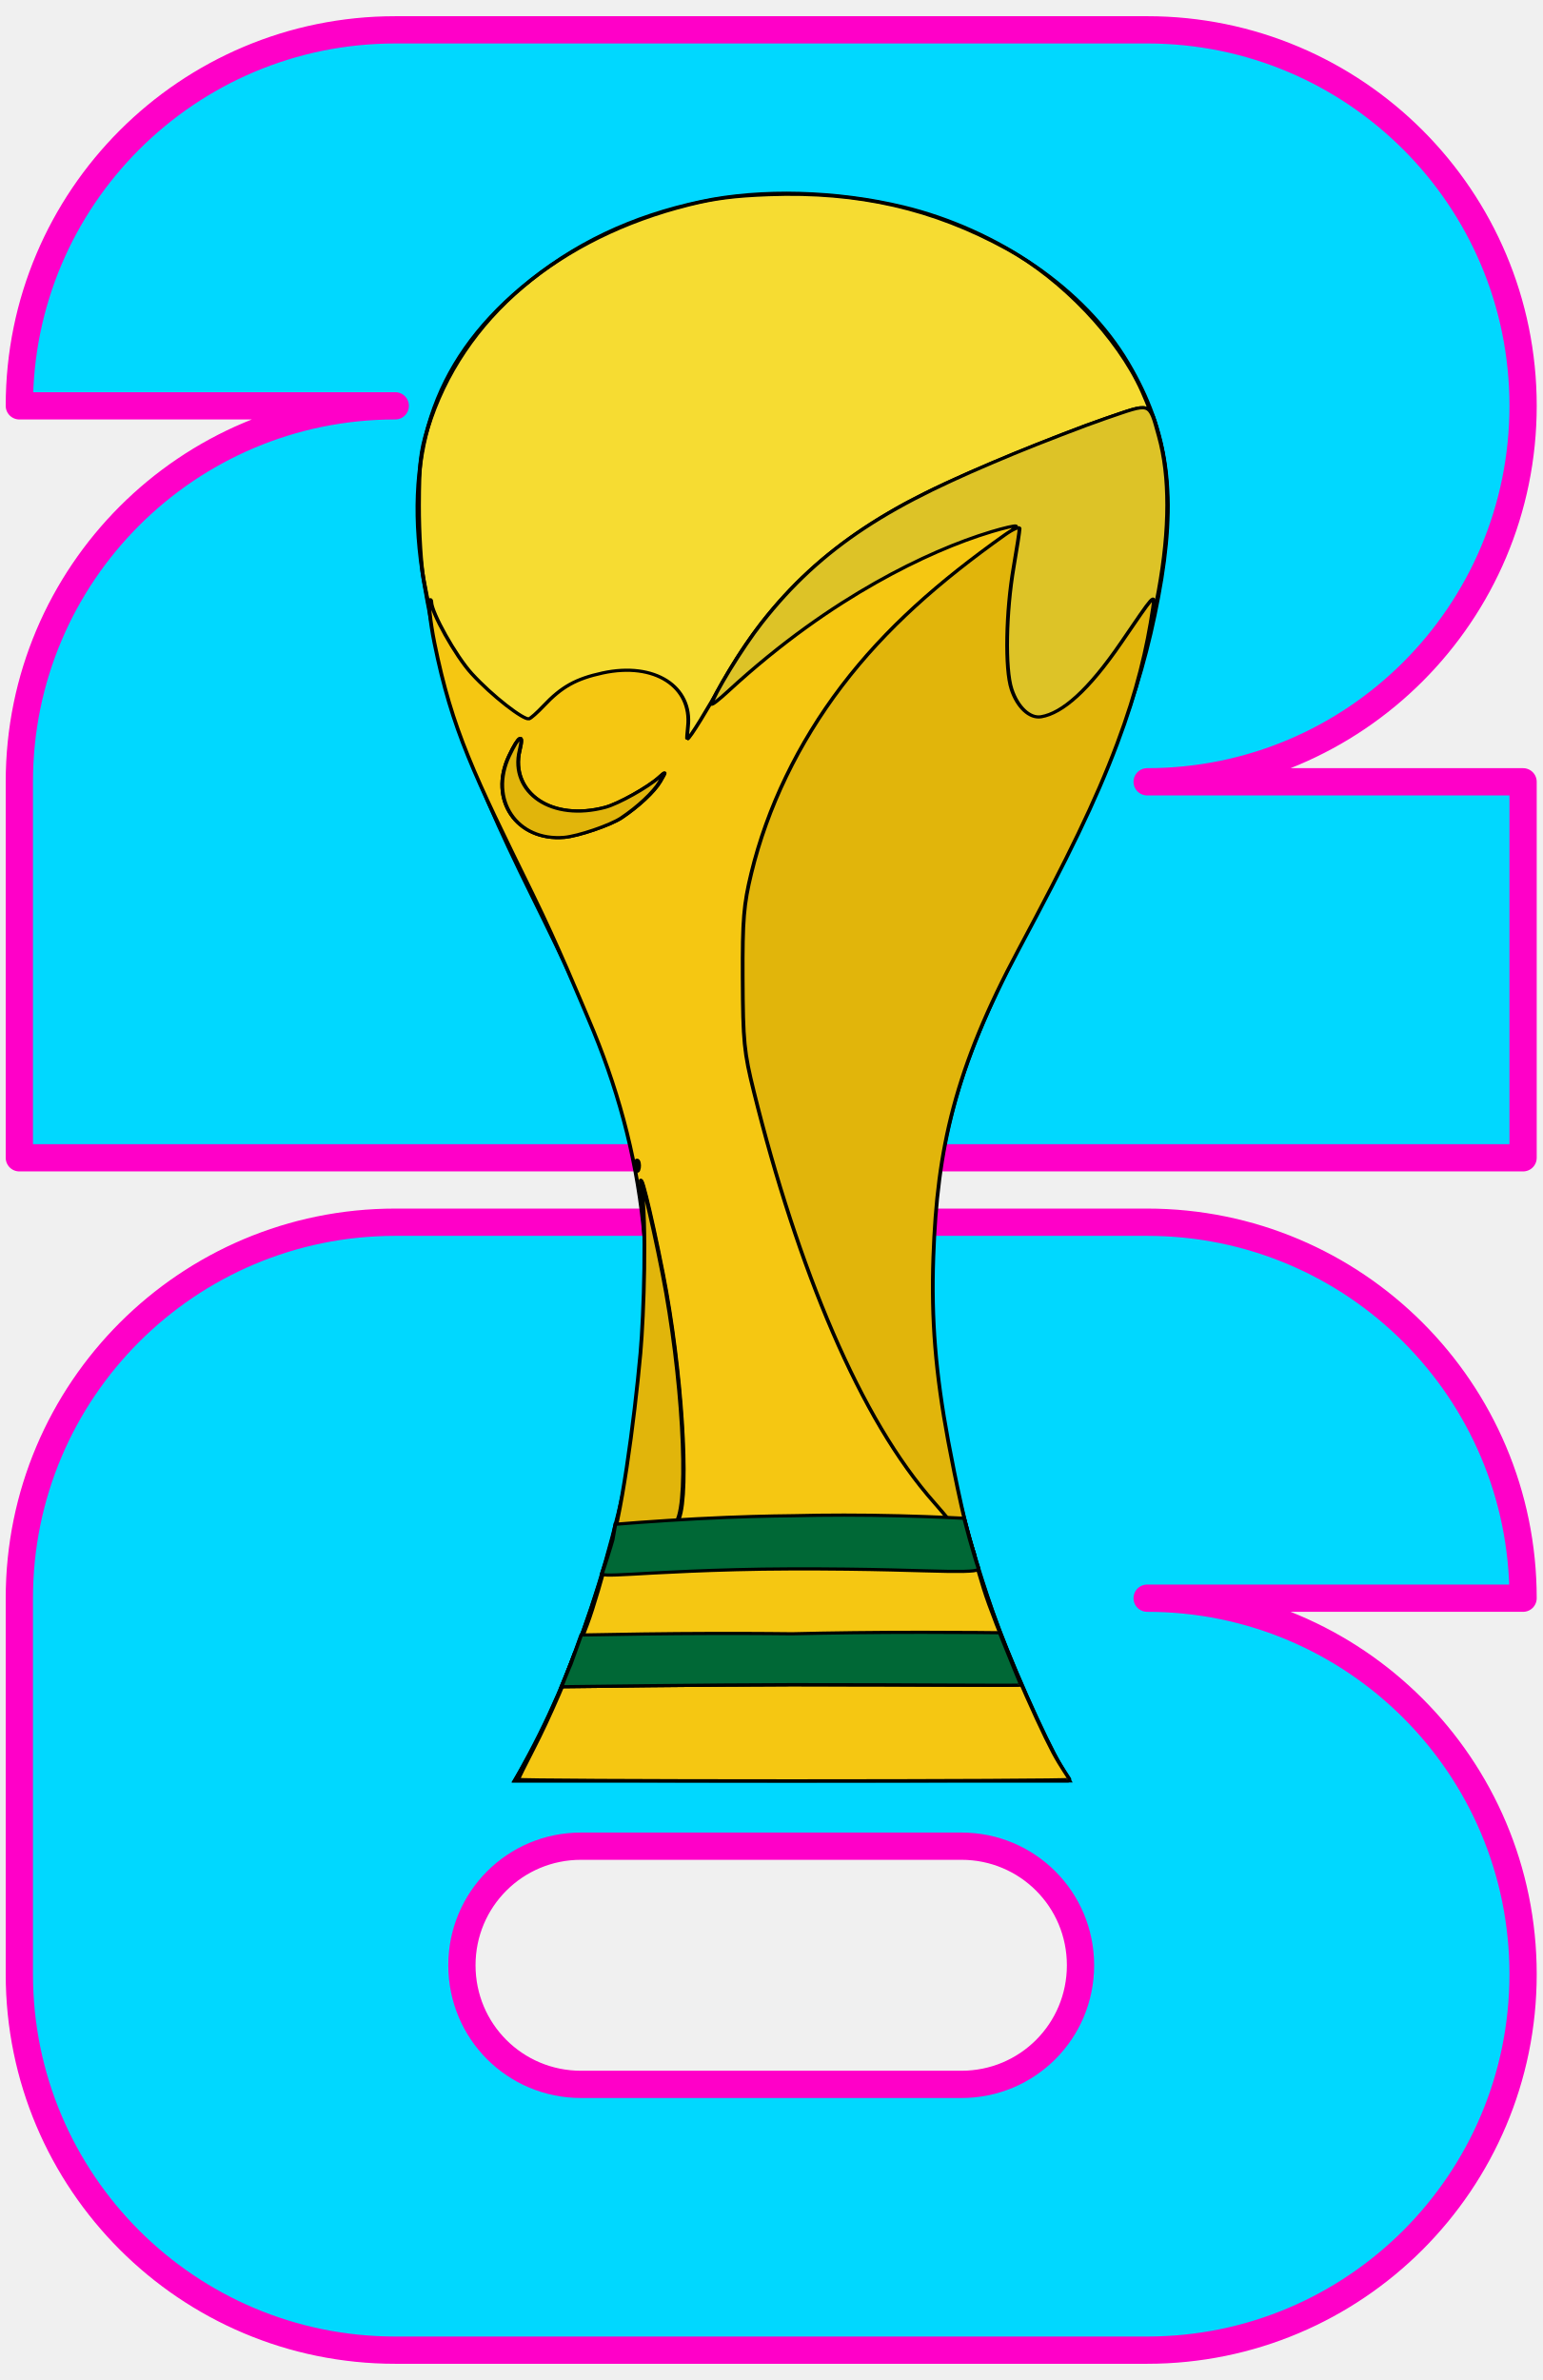
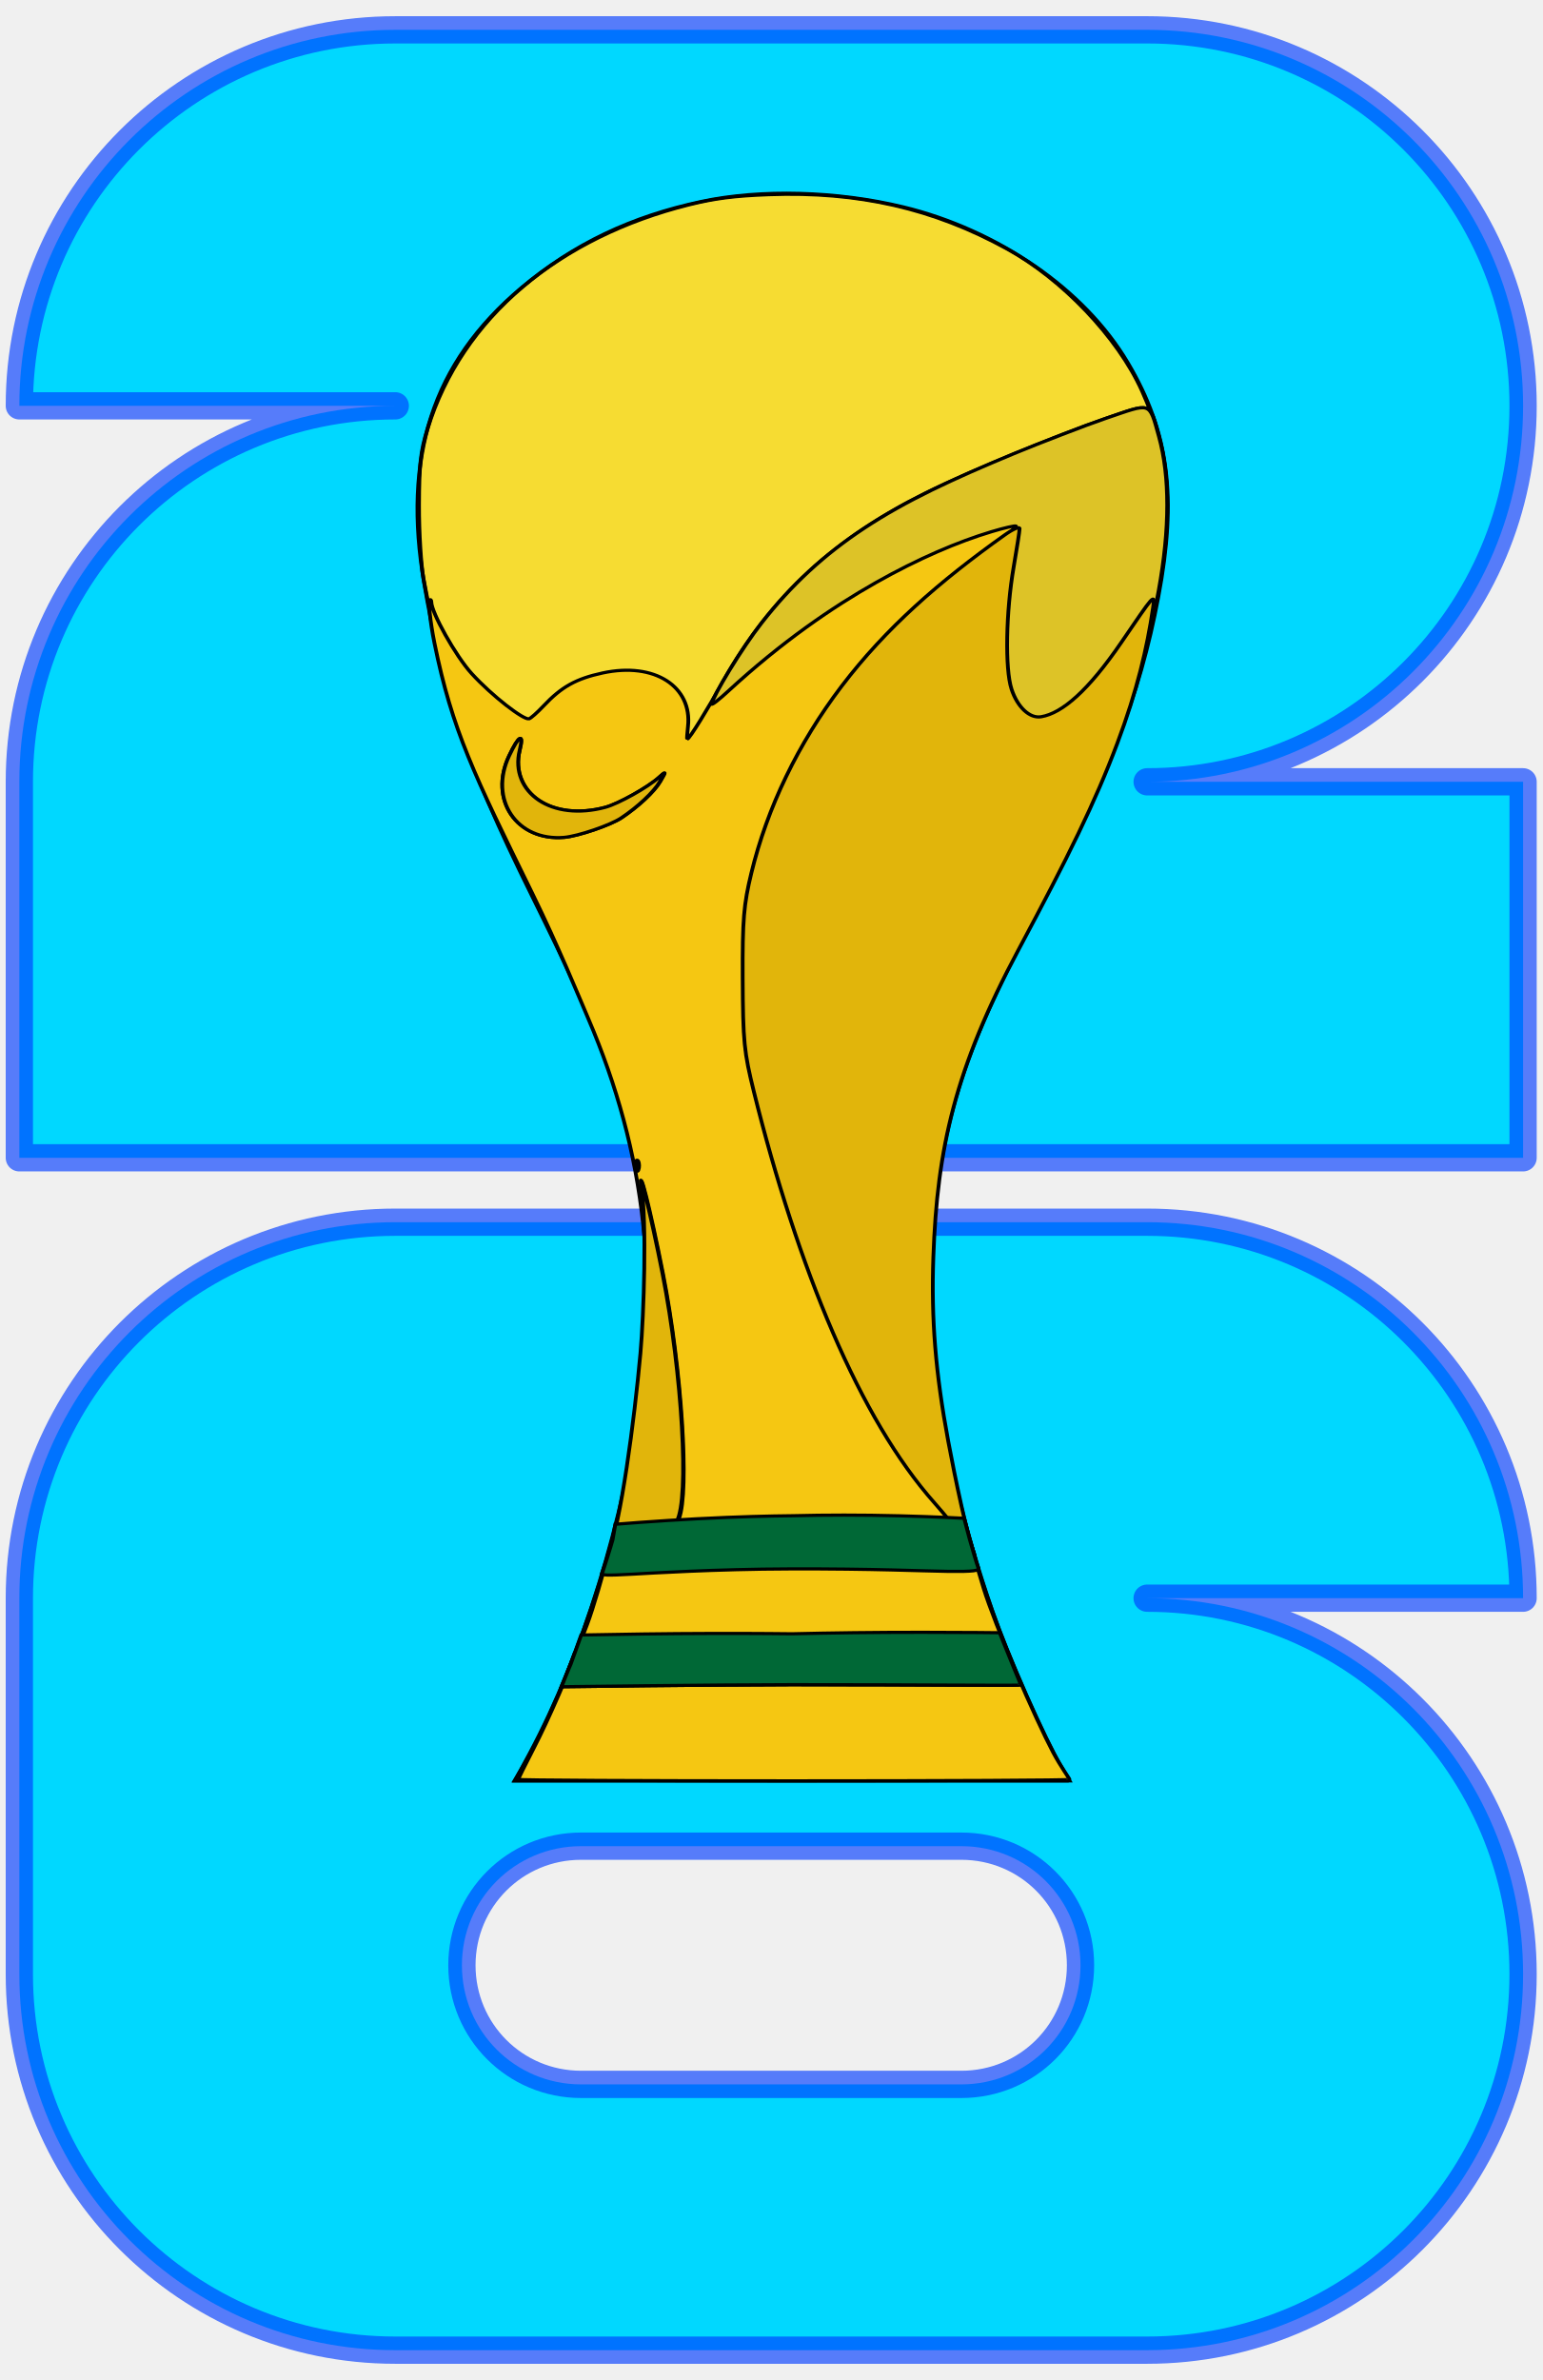
<svg xmlns="http://www.w3.org/2000/svg" version="1.1" id="svg606" width="454.573" height="701.333" viewBox="0 0 454.573 701.333">
  <defs id="defs610">
    <clipPath clipPathUnits="userSpaceOnUse" id="clipPath622">
      <path d="M 0,295.739 H 228.526 V 0 H 0 Z" id="path620" />
    </clipPath>
  </defs>
  <g id="g614" transform="matrix(2.649249,0,0,-2.649249,-71.18339,735.8807)">
    <g id="g616" style="display:inline;stroke-width:1;stroke-dasharray:none">
      <g id="g618" clip-path="url(#clipPath622)" style="display:inline;stroke-width:1;stroke-dasharray:none">
        <g id="g624" transform="translate(156.8791,144.2182)" style="stroke:#ffffff;stroke-width:1;stroke-dasharray:none;stroke-opacity:1">
-           <path id="path626" style="fill:#00d8ff;fill-opacity:1;fill-rule:nonzero;stroke:#ff00c8;stroke-width:3.033;stroke-linecap:round;stroke-linejoin:round;stroke-dasharray:none;stroke-opacity:1;paint-order:fill markers stroke" d="m -86.037,130.232 c -23.099,0 -41.821,-18.724 -41.821,-41.821 h 41.821 c -23.099,0 -41.821,-18.723 -41.821,-41.821 V 4.769 H 39.424 V 46.591 H -2.396 c 23.098,0 41.821,18.724 41.821,41.821 0,23.097 -18.723,41.821 -41.821,41.821 z m 0,-132.628 c -23.099,0 -41.821,-18.723 -41.821,-41.82 v -41.821 c 0,-23.098 18.723,-41.821 41.821,-41.821 h 83.64 c 23.098,0 41.821,18.724 41.821,41.821 0,23.097 -18.723,41.821 -41.821,41.821 H 39.424 c 0,23.097 -18.723,41.82 -41.821,41.82 z m 20.66,-69.404 h 42.32 c 7.339,0 13.248,-5.908 13.248,-13.248 0,-7.339 -5.908,-13.248 -13.248,-13.248 h -42.32 c -7.339,0 -13.248,5.908 -13.248,13.248 0,7.339 5.909,13.248 13.248,13.248 z" />
+           <path id="path626" style="fill:#00d8ff;fill-opacity:1;fill-rule:nonzero;stroke:#003bff;stroke-width:3.033;stroke-linecap:round;stroke-linejoin:round;stroke-dasharray:none;stroke-opacity:0.642;paint-order:fill markers stroke" d="m -86.037,130.232 c -23.099,0 -41.821,-18.724 -41.821,-41.821 h 41.821 c -23.099,0 -41.821,-18.723 -41.821,-41.821 V 4.769 H 39.424 V 46.591 H -2.396 c 23.098,0 41.821,18.724 41.821,41.821 0,23.097 -18.723,41.821 -41.821,41.821 z m 0,-132.628 c -23.099,0 -41.821,-18.723 -41.821,-41.82 v -41.821 c 0,-23.098 18.723,-41.821 41.821,-41.821 h 83.64 c 23.098,0 41.821,18.724 41.821,41.821 0,23.097 -18.723,41.821 -41.821,41.821 H 39.424 c 0,23.097 -18.723,41.82 -41.821,41.82 z m 20.66,-69.404 h 42.32 c 7.339,0 13.248,-5.908 13.248,-13.248 0,-7.339 -5.908,-13.248 -13.248,-13.248 h -42.32 c -7.339,0 -13.248,5.908 -13.248,13.248 0,7.339 5.909,13.248 13.248,13.248 z" />
        </g>
      </g>
    </g>
    <g id="g1" transform="matrix(0.3908791,0,0,-0.3633258,79.7612,225.2189)" style="stroke:#000000;stroke-opacity:1">
      <g id="g100501" transform="matrix(1.067188,0,0,0.9736831,-17.6902,-86.27694)" style="stroke:#000000;stroke-opacity:1">
        <path style="display:none;fill:#f6e79c;stroke:#000000;stroke-opacity:1" d="m 27.322,498.749 c 0.295,-0.688 2.539,-5.754 4.974,-11.341 13.338,-30.606 22.644,-66.633 27.524,-103.737 1.155,-8.786 1.605,-24.517 1.446,-39.828 C 61.106,328.507 60.34,313.716 59.021,306.273 56.76,293.502 54.264,282.896 50.163,270.331 45.896,257.259 40.486,243.721 31.784,222.984 25.485,207.975 19.674,193.165 17.544,186.923 8.297,159.815 2.765,132.352 1.037,108.011 -0.37,88.193 1.761,74.697 9.516,57.798 18.595,38.015 33.425,22.845 51.325,12.962 69.176,3.105 90.02,-1.501 111.134,0.949 c 21.835,2.534 41.533,11.069 56.671,23.945 15.299,13.013 26.308,30.776 31.55,52.206 1.768,7.227 1.976,10.635 1.59,25.829 -0.315,12.428 -1.158,22.481 -3.11,33.172 -1.945,10.656 -5.019,22.072 -9.773,36.766 -2.241,6.928 -6.466,18.011 -11.75,30.904 -5.122,12.499 -11.371,27.017 -16.831,39.465 -10.818,24.663 -16.875,47.515 -19.878,73.628 -0.898,7.812 -1.054,21.06 -0.628,34.718 0.427,13.666 1.433,27.667 2.852,36.739 2.594,16.58 6.314,33.915 10.821,50.325 4.534,16.511 9.763,31.738 15.538,45.18 3.266,7.602 6.181,14.237 6.481,14.925 0.433,0.995 -14.673,1.251 -73.669,1.251 -58.99,0 -74.104,-0.256 -73.678,-1.251" id="path100507" />
        <path style="display:inline;fill:#f6dc32;fill-opacity:1;stroke:#000000;stroke-opacity:1" d="m 30.97,491.509 c 7.169,-15.809 13.391,-33.796 18.551,-53.538 5.1,-19.513 8.977,-40.101 11.172,-58.905 2.204,-18.879 1.833,-51.861 -0.717,-68.677 -1.957,-12.908 -4.49,-24.302 -8.836,-37.943 -4.521,-14.192 -10.329,-28.868 -19.468,-50.651 C 22.495,199.919 16.712,184.211 12.345,168.997 8.053,154.04 5.337,140.164 2.879,123.273 0.055,103.866 0.528,86.484 4.744,71.112 8.977,55.678 16.932,42.34 28.903,30.473 42.824,16.672 58.265,8.075 76.777,3.421 92.717,-0.586 112.973,0.075 130.68,5.126 c 12.431,3.546 24.583,10.048 34.939,18.455 10.426,8.465 19.116,18.924 24.967,30.615 10.91,21.798 13.104,42.213 8.098,73.532 -2.492,15.592 -5.782,29.736 -11.337,46.331 -6.051,18.079 -12.949,34.172 -25.192,62.322 -6.602,15.181 -11.057,26.815 -14.314,37.461 -3.248,10.615 -5.332,20.338 -7.158,32.038 -3.104,19.888 -3.514,41.834 -1.203,65.604 2.302,23.678 7.333,49.324 15.046,75.4 2.007,6.786 5.472,16.834 9.059,26.373 3.562,9.472 7.075,17.987 9.065,21.98 0.794,1.593 2.382,4.764 2.382,4.764 -24.662,0 -73.971,0 -73.971,0 -24.662,0 -73.971,0 -73.971,0 1.297,-2.821 2.587,-5.642 3.879,-8.491 z" id="path100506" />
        <path style="fill:#f6dc34;fill-opacity:0;stroke:#000000;stroke-opacity:1" d="m 29.432,495.116 c 3.716,-7.388 8.301,-18.969 12.711,-32.262 4.419,-13.318 8.491,-27.838 11.301,-40.424 7.418,-33.213 10.048,-60.211 8.848,-86.689 -0.832,-18.364 -2.617,-32.99 -6.922,-49.595 C 50.946,269.081 44.378,251.624 33.722,226.229 23.66,202.248 17.734,186.532 13.174,170.956 8.716,155.729 5.878,141.533 2.756,122.292 2.061,118.009 1.501,107.474 1.524,98.962 1.559,86.059 1.933,82.007 3.809,74.841 8.354,57.483 17.061,42.373 29.093,30.357 41.035,18.431 56.314,9.512 73.6,4.443 80.341,2.466 85.683,1.658 94.773,1.265 c 24.044,-1.04 43.936,4.383 63.606,17.092 14.642,9.46 29.515,27.769 35.965,44.653 7.364,19.279 8.51,36.351 4.321,63.472 -2.198,14.23 -5.282,27.757 -10.122,42.882 -5.024,15.702 -11.288,31.305 -20.801,53.146 -7.892,18.119 -12.335,28.897 -15.423,37.191 -3.014,8.096 -4.664,13.671 -6.619,21.123 -6.308,24.044 -7.538,34.693 -7.492,62.024 0.025,14.691 0.589,28.2 1.441,34.502 4.377,32.367 11.15,61.19 22.125,91.425 3.606,9.935 7.457,19.593 8.726,22.173 1.231,2.501 2.557,5.567 2.938,6.8 0.232,0.753 0.696,2.253 0.696,2.253 -24.533,0 -73.584,0 -73.584,0 -24.533,0 -73.584,0 -73.584,0 0.823,-1.624 1.644,-3.25 2.466,-4.884 z" id="path100505" />
        <path style="fill:#f5c712;fill-opacity:1;stroke:#000000;stroke-opacity:1" d="m 28,499.545 c -5e-6,-0.25 1.858,-4.634 4.117,-9.812 3.979,-9.12 9.02,-22.629 14.258,-38.986 1.54,-4.811 4.079,-14.981 6.56,-26.11 2.459,-11.029 4.77,-22.585 5.768,-29.072 3.814,-24.816 4.649,-48.216 2.598,-70.572 C 59.239,302.525 54.308,281.366 46.667,260.344 44.25,253.695 38.712,237.727 31.762,221.018 23.782,201.834 18.663,189.608 14.613,177.841 10.659,166.355 8.017,156.053 5.624,142.155 4.442,135.293 3.999,129.113 4.287,128.77 c 0.288,-0.343 0.524,-0.087 0.522,0.568 -0.006,3.211 6.427,16.917 10.768,22.518 5.465,7.051 13.848,14.645 15.283,14.21 0.475,-0.144 2.214,-1.973 3.866,-4.04 4.808,-6.014 8.623,-8.54 15.747,-10.364 13.941,-3.569 23.957,4.344 22.779,16.822 -0.209,2.21 -0.306,4.017 -0.218,4 0.638,-0.12 5.579,-9.676 9.611,-18.209 12.751,-26.982 30.189,-45.253 53.676,-59.046 6.901,-4.053 15.695,-8.523 24.365,-12.723 8.317,-4.029 17.628,-8.35 23.826,-10.832 12.43,-4.978 11.691,-5.609 14.335,5.643 2.956,12.577 2.941,28.961 -0.072,48.482 -2.249,14.568 -5.332,28.194 -10.17,43.369 -5.023,15.756 -11.29,31.362 -20.864,53.343 -7.892,18.119 -12.335,28.897 -15.423,37.191 -3.014,8.096 -4.664,13.671 -6.619,21.123 -6.378,24.312 -7.556,34.638 -7.479,62.585 0.04,14.54 0.61,28.514 1.385,33.935 3.242,22.689 6.385,38.647 12.547,62.312 1.332,5.117 4.785,15.558 8.544,25.972 3.782,10.478 7.658,20.347 9.976,25.498 1.954,4.343 4.339,8.185 4.339,8.43 -1.1e-4,0.245 -33.862,0.445 -74.012,0.445 -40.15,0 -73,-0.205 -73,-0.455 h 4e-5" id="path100504" />
        <path style="fill:#ddc327;fill-opacity:1;stroke:#000000;stroke-opacity:1" d="m 39.909,470.069 c -0.001,-0.184 0.703,-2.533 1.561,-5.245 0.52,-1.644 1.559,-4.952 1.559,-4.952 10.687,-0.314 22.966,-0.649 36.085,-0.846 12.041,-0.181 21.677,-0.181 21.677,-0.181 11.03,-0.016 22.703,0.086 36.136,0.365 12.042,0.25 21.668,0.552 21.668,0.552 0.449,1.336 1.345,3.993 1.345,3.993 0.754,2.232 1.54,4.516 1.811,5.28 0.37,1.042 -12.178,0.685 -60.701,0.721 -33.648,0.025 -61.14,0.497 -61.141,0.313 z m 11.68,-38.943 c -0.003,-0.256 1.083,-5.11 2.409,-10.866 3.303,-14.332 6.68,-37.206 7.99,-53.733 0.998,-12.596 0.458,-39.445 -1.031,-52.547 -0.972,-8.554 2.158,5.766 5.627,26.55 2.495,14.946 4.272,32.076 5.07,46.552 0.799,14.483 0.61,26.137 -0.798,30.47 -0.243,0.747 0.781,1.079 5.881,1.056 5.1,-0.023 14.282,-0.51 30.364,-0.366 20.258,0.182 36.812,1.326 36.811,0.952 -7.2e-4,-0.373 -2.26,-3.584 -5.025,-7.171 -9.528,-12.363 -18.486,-30.446 -26.693,-52.9 -8.134,-22.254 -15.447,-48.62 -21.192,-75.887 -2.607,-12.376 -2.904,-15.647 -2.979,-35.607 -0.07,-18.448 0.277,-23.184 2.307,-33.027 4.148,-20.11 12.397,-40.318 23.767,-58.166 11.466,-17.999 25.455,-32.706 41.562,-45.987 3.001,-2.475 5.274,-4.736 5.056,-4.971 -0.218,-0.235 -3.168,0.571 -6.562,1.775 -8.81,3.124 -19.442,8.411 -30.873,16.047 -11.471,7.662 -24.89,18.435 -39.373,34.154 -2.394,2.598 -4.347,4.426 -4.343,3.963 0.007,-0.873 2.062,-5.423 4.75,-10.618 2.741,-5.296 5.957,-10.921 8.54,-14.818 7.984,-12.045 16.741,-21.573 27.492,-29.913 11.04,-8.564 23.311,-15.29 39.758,-23.338 6.353,-3.109 19.581,-9.123 24.409,-11.057 12.43,-4.978 11.691,-5.609 14.335,5.643 2.956,12.577 2.941,28.961 -0.072,48.482 -2.249,14.568 -5.332,28.194 -10.17,43.369 -5.023,15.756 -11.29,31.362 -20.864,53.343 -7.892,18.119 -12.335,28.897 -15.423,37.191 -3.014,8.096 -4.664,13.671 -6.619,21.123 -6.308,24.044 -7.538,34.693 -7.492,62.024 0.025,14.691 0.589,28.2 1.441,34.502 2.035,15.05 5.928,36.213 8.288,45.059 1.109,4.159 2.016,7.842 2.016,8.23 5.2e-4,0.387 -22.133,-1.059 -49.213,-0.968 -13.775,0.046 -25.606,0.495 -34.741,0.9 -8.902,0.395 -14.41,0.685 -14.412,0.557 z m 7.916,-124.429 c -0.012,-1.488 0.212,-2.153 0.497,-1.476 0.285,0.677 0.294,1.897 0.021,2.709 -0.273,0.812 -0.506,0.257 -0.518,-1.233 z M 40.281,203.334 C 27.615,204.604 20.01,191.49 25.575,177.676 c 2.664,-6.613 3.951,-7.243 2.805,-1.734 -1.381,6.639 0.849,12.37 5.145,15.744 4.322,3.395 10.695,4.41 17.711,2.2 3.515,-1.107 11.429,-6.318 14.363,-9.425 1.917,-2.031 1.872,-1.926 0.263,1.349 -1.579,3.215 -5.932,7.955 -10.337,11.409 -2.889,2.266 -11.512,5.74 -15.244,6.115 z" id="path100503" />
        <path style="fill:#e1b50b;fill-opacity:1;stroke:#000000;stroke-width:0.999;stroke-opacity:1" d="m 40.421,468.054 c 0.371,-1.279 1.06,-3.443 1.507,-4.736 0.274,-0.793 0.822,-2.384 0.822,-2.384 10.693,-0.3 22.989,-0.621 36.115,-0.811 12.05,-0.174 21.694,-0.176 21.694,-0.176 11.038,-0.017 22.722,0.079 36.164,0.344 12.051,0.237 21.686,0.525 21.686,0.525 0.536,1.432 1.607,4.278 1.607,4.278 0.884,2.343 1.606,4.469 1.606,4.744 5e-5,0.275 -27.425,-0.11 -60.958,-0.08 -20.327,0.018 -60.929,0.651 -60.929,0.651 -6.6e-5,2.2e-4 0.685,-2.353 0.685,-2.353 z m 11.554,-39.489 c 1.642,-4.737 3.386,-15.118 4.933,-27.135 1.54,-11.967 2.872,-25.476 3.668,-35.902 0.934,-12.237 1.69,-41.129 0.278,-52.071 -1.131,-8.76 2.523,8.543 5.612,27.093 2.637,15.837 4.431,33.515 5.145,48.114 0.715,14.611 0.345,25.976 -1.315,29.644 -0.474,1.047 -0.67,4.67 3.752,7.856 4.539,3.27 13.389,5.853 31.618,5.933 10.288,0.045 20.458,-2.498 27.721,-5.142 7.315,-2.663 11.877,-5.506 11.198,-6.434 -0.154,-0.211 -2.529,-3.841 -5.625,-7.957 -9.901,-13.165 -18.921,-31.285 -27.082,-53.575 -8.102,-22.129 -15.273,-48.179 -21.065,-75.739 -2.6,-12.372 -2.896,-15.643 -2.972,-35.603 -0.07,-18.447 0.276,-23.185 2.301,-33.029 4.229,-20.564 12.474,-40.803 24.085,-58.8 11.791,-18.276 26.135,-33.007 43.442,-47.512 2.228,-1.867 4.022,-2.79 4.018,-2.031 -0.004,0.754 -0.713,6.19 -1.576,12.049 -2.059,13.98 -2.353,32.038 -0.573,38.408 1.585,5.673 4.842,9.304 7.901,8.692 5.635,-1.127 12.6,-8.243 21.391,-23.399 8.775,-15.129 9.079,-15.873 8.43,-10.712 -1.56,12.407 -4.178,25.752 -9.548,42.583 -5.815,18.23 -13.106,35.707 -26.307,64.782 -8.484,18.687 -13.894,34.294 -17.333,49.516 -3.429,15.179 -4.866,29.855 -5.384,47.15 -0.587,19.576 0.588,36.439 3.978,57.919 1.846,11.695 5.165,30.275 6.863,35.138 0.374,1.071 -0.763,1.313 -10.347,1 -4.491,-0.146 -21.477,-0.934 -38.661,-0.869 -23.285,0.088 -35.572,1.073 -41.965,1.226 -6.394,0.153 -6.903,-0.267 -6.583,-1.192 z m 7.346,-122.455 c 0.038,-1.272 0.274,-1.587 0.601,-0.801 0.296,0.711 0.267,1.655 -0.063,2.095 -0.33,0.44 -0.572,-0.143 -0.538,-1.294 0,0 3e-6,0 3e-6,0 z M 40.234,203.351 c -12.631,1.258 -20.214,-11.865 -14.664,-25.673 2.657,-6.611 3.94,-7.24 2.797,-1.731 -1.377,6.638 0.846,12.371 5.13,15.75 4.309,3.399 10.664,4.421 17.661,2.215 3.506,-1.106 11.395,-6.312 14.322,-9.421 1.912,-2.031 1.867,-1.926 0.263,1.349 -1.575,3.215 -5.915,7.954 -10.307,11.407 -2.882,2.265 -11.478,5.733 -15.201,6.104 z" id="path100502" />
        <path style="fill:#006836;fill-opacity:1;stroke:#000000;stroke-opacity:1" d="m 40.544,467.368 c 0.912,-2.726 0.977,-2.743 1.431,-4.052 0.938,-3.037 2.808,-9.179 2.808,-9.179 10.441,-0.232 22.294,-0.451 35.106,-0.49 11.716,-0.035 21.092,0.109 21.092,0.109 10.525,-0.288 21.8,-0.464 34.629,-0.464 11.54,-10e-6 20.765,0.136 20.765,0.136 1.34,3.933 4.017,11.673 4.017,11.673 0.824,2.372 1.611,4.467 1.611,4.743 5e-5,0.275 -27.502,-0.114 -61.128,-0.087 -20.468,0.017 -61.354,0.654 -61.354,0.654 0.341,-1.012 0.681,-2.026 1.022,-3.042 z m 9.824,-32.75 c 0.349,-1.037 2.427,-8.773 2.766,-10.347 0.25,-1.647 0.749,-4.952 0.749,-4.952 8.792,-0.822 18.814,-1.641 29.63,-2.156 9.899,-0.472 17.825,-0.529 17.825,-0.529 8.618,-0.247 17.977,-0.282 28.488,0.034 9.492,0.286 17.075,0.771 17.075,0.771 0.489,2.173 1.465,6.494 1.465,6.494 0.349,1.541 1.985,8.131 2.335,9.143 0.279,0.807 -1.066,1.162 -8.077,1.056 -7.012,-0.106 -19.697,-0.85 -42.1,-0.774 -20.2,0.069 -37.28,1.352 -42.074,1.657 -7.003,0.446 -8.35,0.405 -8.081,-0.396 z" id="path100501" />
      </g>
    </g>
  </g>
</svg>
